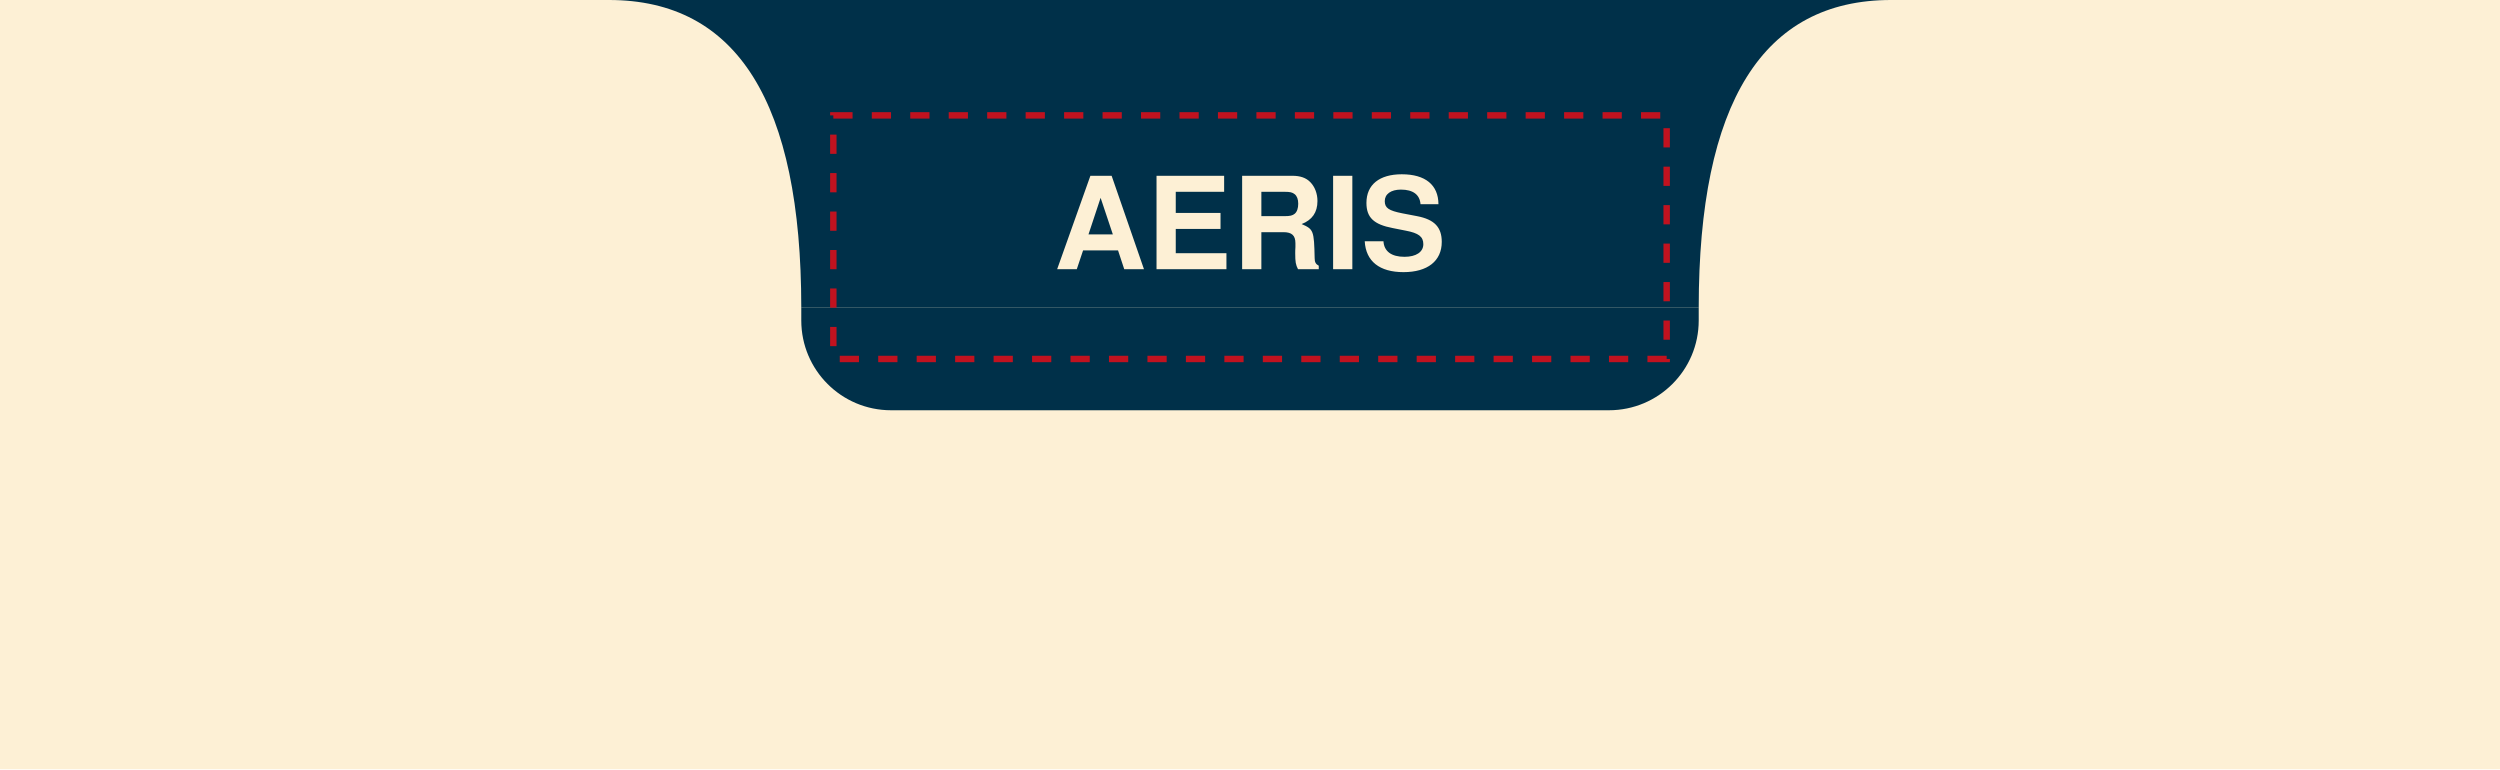
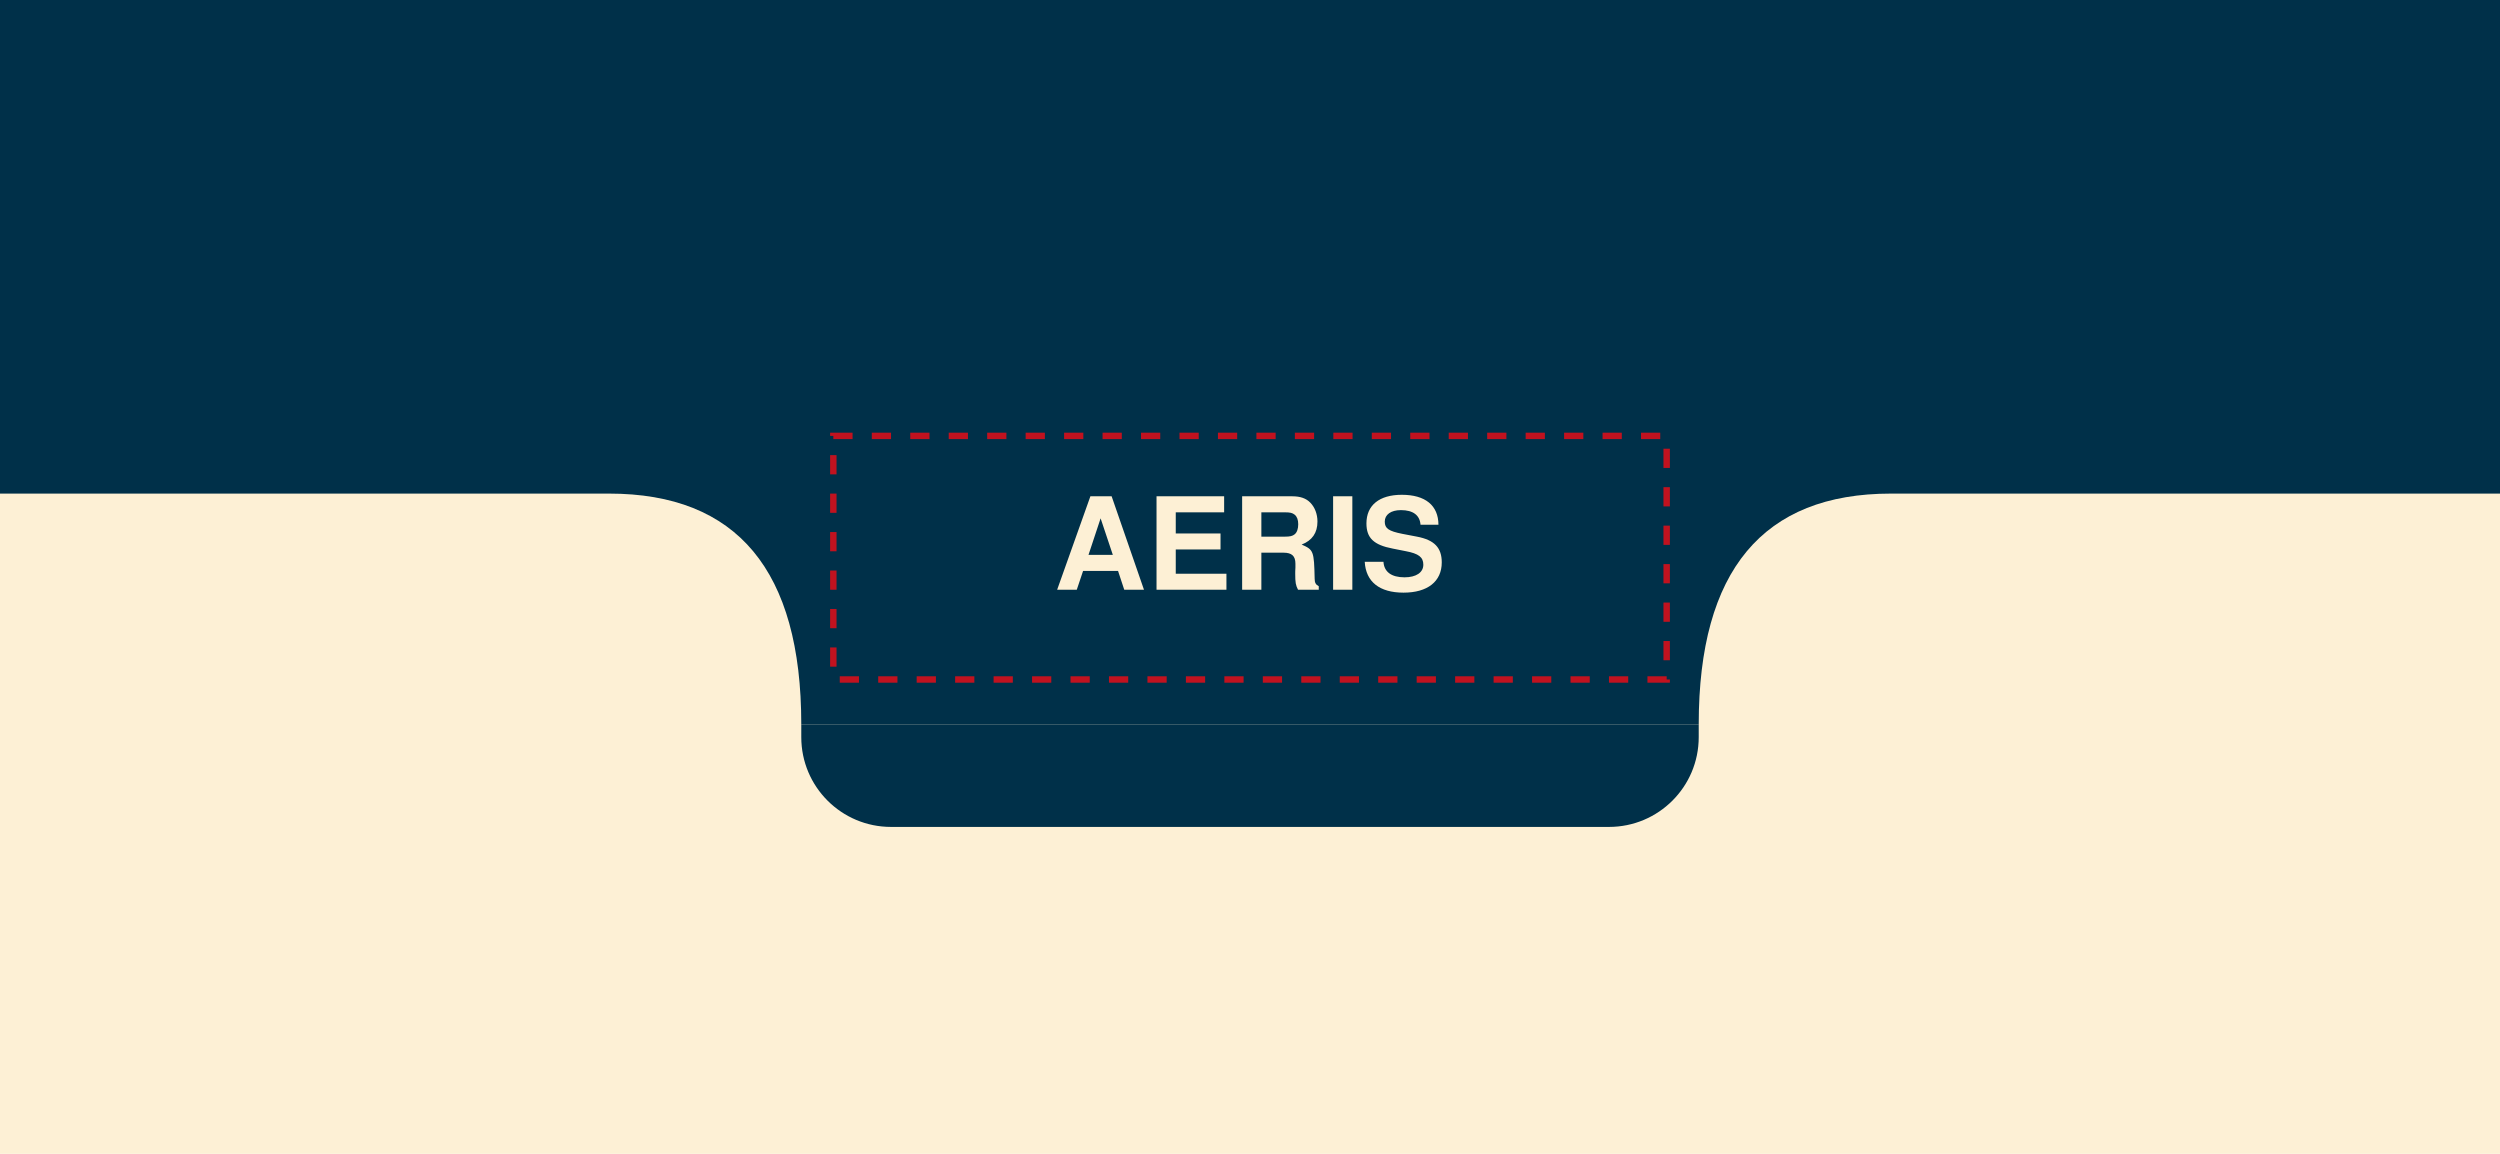
- <svg xmlns="http://www.w3.org/2000/svg" width="390" height="120" viewBox="0 0 390 120" preserveAspectRatio="xMidYMin meet">
-   <rect x="0" y="0" width="390" height="120" fill="#fdf0d5" />
-   <rect x="0" y="0" width="390" height="48" fill="#003049" />
-   <path d="M 0 0            L 95 0            Q 125 0, 125 48            L 125 50            A 14 14 0 0 0 139 64            L 0 64 Z" fill="#fdf0d5" />
-   <path d="M 390 0            L 295 0            Q 265 0, 265 48            L 265 50            A 14 14 0 0 1 251 64            L 390 64 Z" fill="#fdf0d5" />
-   <path d="M 125 48            L 265 48            L 265 50            A 14 14 0 0 1 251 64            L 139 64            A 14 14 0 0 1 125 50 Z" fill="#003049" />
-   <rect x="130" y="18" width="130" height="38" fill="none" stroke="#c1121f" stroke-width="1" stroke-dasharray="3 3" />
-   <text x="195" y="42" text-anchor="middle" font-family="Helvetica, Arial, sans-serif" font-size="20" font-weight="700" fill="#fdf0d5">AERIS</text>
+ <svg xmlns="http://www.w3.org/2000/svg" width="390" height="180" viewBox="0 0 390 180" preserveAspectRatio="xMidYMin meet">
+   <rect x="0" y="0" width="390" height="180" fill="#fdf0d5" />
+   <rect x="0" y="0" width="390" height="113" fill="#003049" />
+   <path d="M 0 77            L 95 77            Q 125 77, 125 113            L 125 115            A 14 14 0 0 0 139 129            L 0 129 Z" fill="#fdf0d5" />
+   <path d="M 390 77            L 295 77            Q 265 77, 265 113            L 265 115            A 14 14 0 0 1 251 129            L 390 129 Z" fill="#fdf0d5" />
+   <path d="M 125 113            L 265 113            L 265 115            A 14 14 0 0 1 251 129            L 139 129            A 14 14 0 0 1 125 115 Z" fill="#003049" />
+   <rect x="130" y="68" width="130" height="38" fill="none" stroke="#c1121f" stroke-width="1" stroke-dasharray="3 3" />
+   <text x="195" y="92" text-anchor="middle" font-family="Helvetica, Arial, sans-serif" font-size="20" font-weight="700" fill="#fdf0d5">AERIS</text>
</svg>
